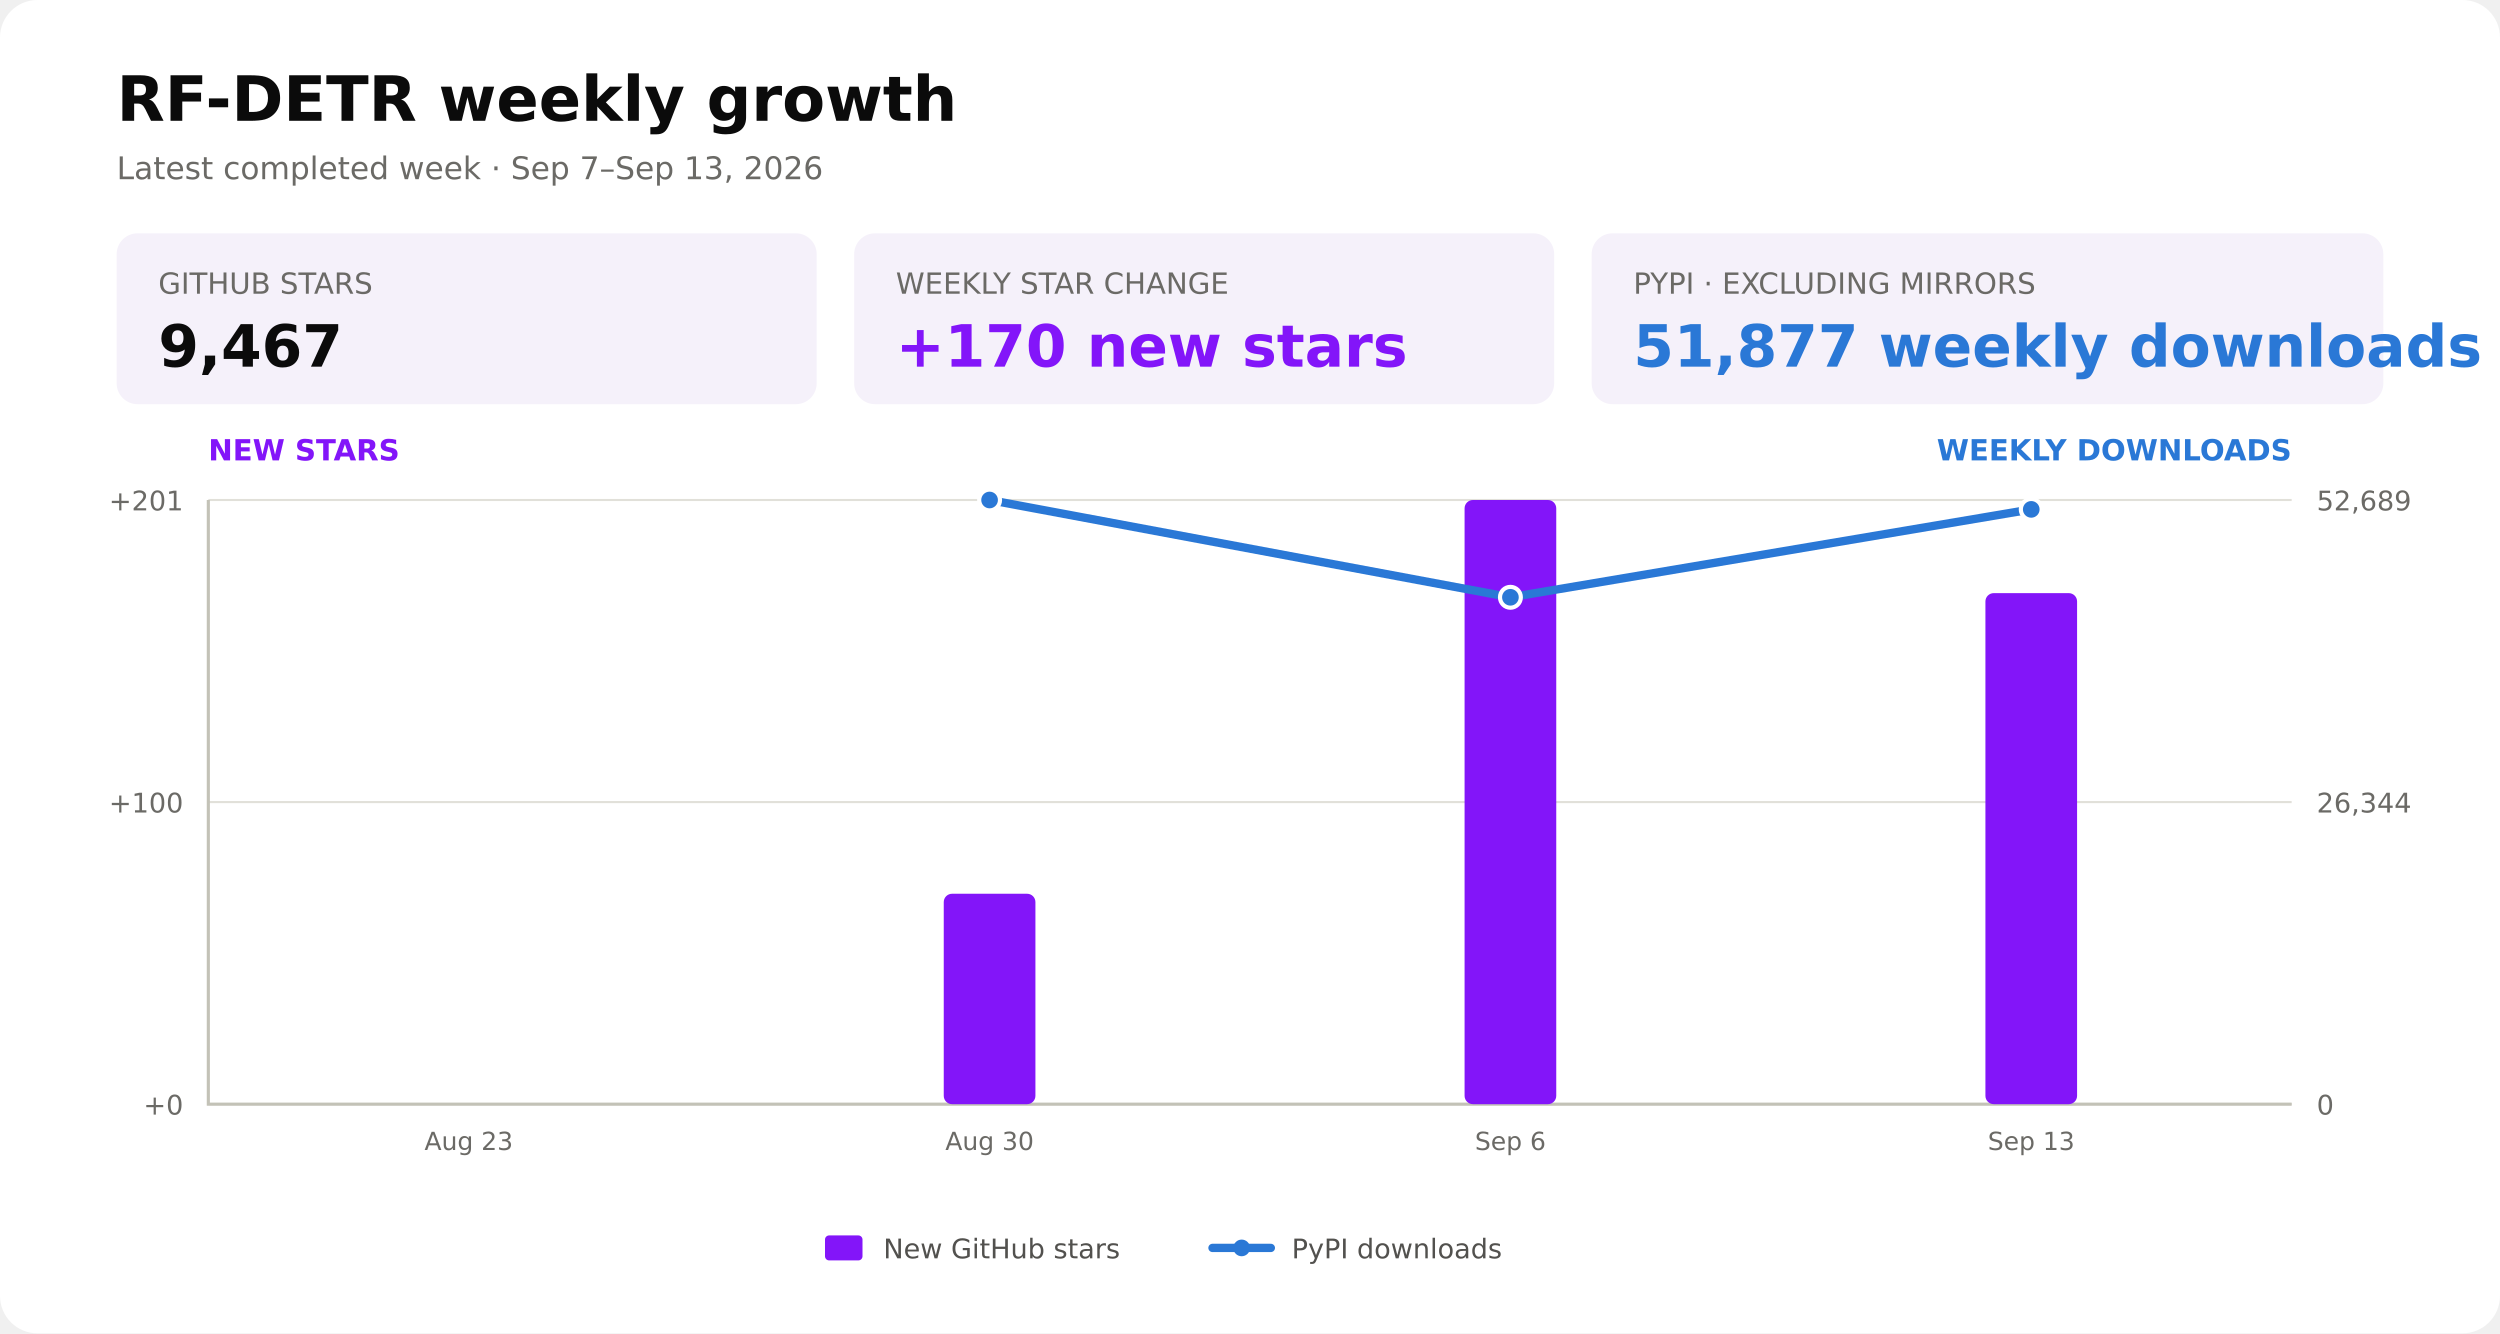
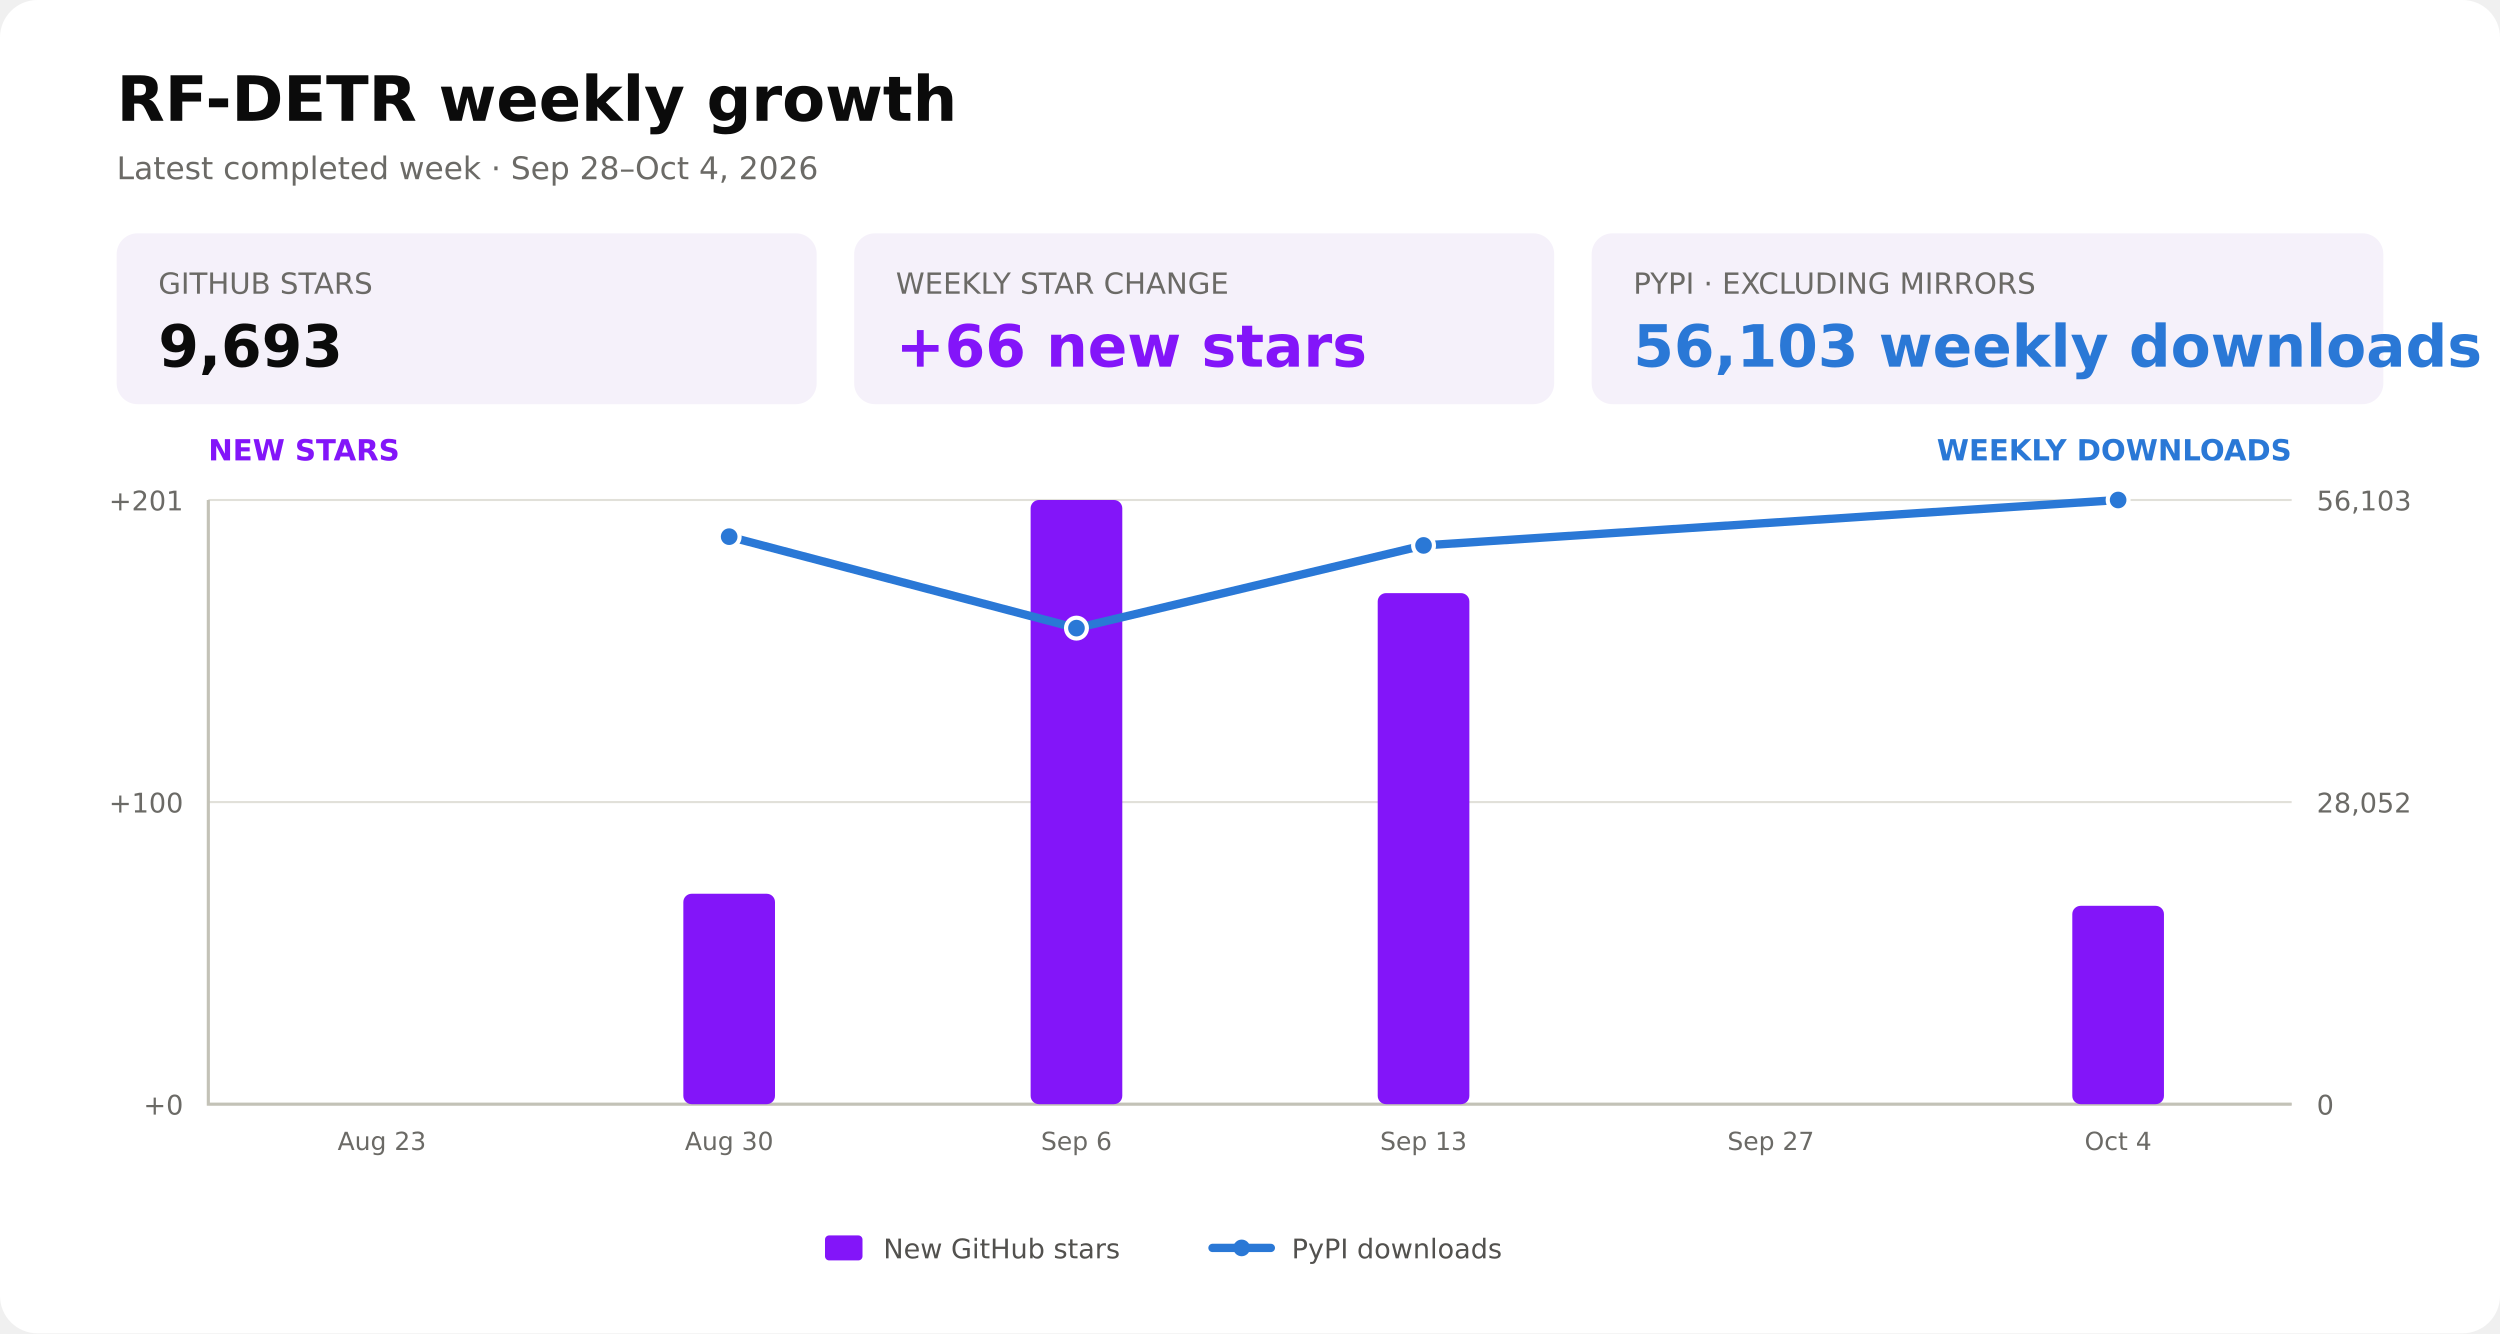
<svg xmlns="http://www.w3.org/2000/svg" width="1200" height="640" viewBox="0 0 1200 640" role="img" aria-labelledby="title description">
  <rect width="1200" height="640" rx="18" fill="#ffffff" />
  <text x="56" y="58" fill="#0b0b0b" font-family="DejaVu Sans, Arial, sans-serif" font-size="30" font-weight="700">RF-DETR weekly growth</text>
-   <text x="56" y="86" fill="#6b6a66" font-family="DejaVu Sans, Arial, sans-serif" font-size="15">Latest completed week · Sep 7–Sep 13, 2026</text>
+   <text x="56" y="86" fill="#6b6a66" font-family="DejaVu Sans, Arial, sans-serif" font-size="15">Latest completed week · Sep 28–Oct 4, 2026</text>
  <g font-family="DejaVu Sans, Arial, sans-serif">
    <rect x="56" y="112" width="336" height="82" rx="10" fill="#f5f1fa" />
    <text x="76" y="141" fill="#6b6a66" font-size="14">GITHUB STARS</text>
-     <text x="76" y="176" fill="#0b0b0b" font-size="28" font-weight="700">9,467</text>
+     <text x="76" y="176" fill="#0b0b0b" font-size="28" font-weight="700">9,693</text>
    <rect x="410" y="112" width="336" height="82" rx="10" fill="#f5f1fa" />
    <text x="430" y="141" fill="#6b6a66" font-size="14">WEEKLY STAR CHANGE</text>
-     <text x="430" y="176" fill="#8315f9" font-size="28" font-weight="700">+170 new stars</text>
+     <text x="430" y="176" fill="#8315f9" font-size="28" font-weight="700">+66 new stars</text>
    <rect x="764" y="112" width="380" height="82" rx="10" fill="#f5f1fa" />
    <text x="784" y="141" fill="#6b6a66" font-size="14">PYPI · EXCLUDING MIRRORS</text>
-     <text x="784" y="176" fill="#2a78d6" font-size="28" font-weight="700">51,877 weekly downloads</text>
+     <text x="784" y="176" fill="#2a78d6" font-size="28" font-weight="700">56,103 weekly downloads</text>
  </g>
  <g aria-hidden="true" fill="none" stroke="#e1e0d9" stroke-width="1">
    <path d="M100 530.0H1100" />
    <path d="M100 385.0H1100" />
    <path d="M100 240.0H1100" />
  </g>
  <path d="M100 240V530H1100" fill="none" stroke="#c3c2b7" stroke-width="1.5" />
  <g fill="#6b6a66" font-family="DejaVu Sans, Arial, sans-serif" font-size="13">
    <text x="88" y="535.0" text-anchor="end">+0</text>
    <text x="1112" y="535.0" text-anchor="start">0</text>
    <text x="88" y="390.0" text-anchor="end">+100</text>
-     <text x="1112" y="390.0" text-anchor="start">26,344</text>
+     <text x="1112" y="390.0" text-anchor="start">28,052</text>
    <text x="88" y="245.0" text-anchor="end">+201</text>
-     <text x="1112" y="245.0" text-anchor="start">52,689</text>
+     <text x="1112" y="245.0" text-anchor="start">56,103</text>
    <text x="100" y="221" fill="#8315f9" font-size="14" font-weight="700">NEW STARS</text>
    <text x="1100" y="221" fill="#2a78d6" font-size="14" font-weight="700" text-anchor="end">WEEKLY DOWNLOADS</text>
  </g>
  <g id="weekly-stars-bars">
-     <rect x="453.0" y="429.0" width="44.0" height="101.0" rx="4" fill="#8315f9" />
-     <rect x="703.0" y="240.0" width="44.0" height="290.0" rx="4" fill="#8315f9" />
-     <rect x="953.0" y="284.7" width="44.0" height="245.3" rx="4" fill="#8315f9" />
+     <rect x="328.0" y="429.0" width="44.0" height="101.0" rx="4" fill="#8315f9" />
+     <rect x="494.7" y="240.0" width="44.0" height="290.0" rx="4" fill="#8315f9" />
+     <rect x="661.3" y="284.7" width="44.0" height="245.3" rx="4" fill="#8315f9" />
+     <rect x="994.7" y="434.8" width="44.0" height="95.2" rx="4" fill="#8315f9" />
  </g>
  <g id="weekly-downloads-line">
-     <polyline points="475.0,240.0 725.0,286.7 975.0,244.5" fill="none" stroke="#2a78d6" stroke-width="4" stroke-linecap="round" stroke-linejoin="round" />
-     <circle cx="475.0" cy="240.0" r="5" fill="#2a78d6" stroke="#ffffff" stroke-width="2" />
-     <circle cx="725.0" cy="286.7" r="5" fill="#2a78d6" stroke="#ffffff" stroke-width="2" />
-     <circle cx="975.0" cy="244.5" r="5" fill="#2a78d6" stroke="#ffffff" stroke-width="2" />
+     <polyline points="350.0,257.6 516.7,301.5 683.3,261.8 1016.7,240.0" fill="none" stroke="#2a78d6" stroke-width="4" stroke-linecap="round" stroke-linejoin="round" />
+     <circle cx="350.0" cy="257.6" r="5" fill="#2a78d6" stroke="#ffffff" stroke-width="2" />
+     <circle cx="516.7" cy="301.5" r="5" fill="#2a78d6" stroke="#ffffff" stroke-width="2" />
+     <circle cx="683.3" cy="261.8" r="5" fill="#2a78d6" stroke="#ffffff" stroke-width="2" />
+     <circle cx="1016.7" cy="240.0" r="5" fill="#2a78d6" stroke="#ffffff" stroke-width="2" />
  </g>
  <g fill="#6b6a66" font-family="DejaVu Sans, Arial, sans-serif" font-size="12" text-anchor="middle">
-     <text x="225.0" y="552">Aug 23</text>
-     <text x="475.0" y="552">Aug 30</text>
-     <text x="725.0" y="552">Sep 6</text>
-     <text x="975.0" y="552">Sep 13</text>
+     <text x="183.3" y="552">Aug 23</text>
+     <text x="350.0" y="552">Aug 30</text>
+     <text x="516.7" y="552">Sep 6</text>
+     <text x="683.3" y="552">Sep 13</text>
+     <text x="850.0" y="552">Sep 27</text>
+     <text x="1016.7" y="552">Oct 4</text>
  </g>
  <g font-family="DejaVu Sans, Arial, sans-serif" font-size="13" fill="#52514e">
    <rect x="396" y="593" width="18" height="12" rx="2" fill="#8315f9" />
    <text x="424" y="604">New GitHub stars</text>
    <path d="M582 599H610" fill="none" stroke="#2a78d6" stroke-width="4" stroke-linecap="round" />
    <circle cx="596" cy="599" r="4" fill="#2a78d6" />
    <text x="620" y="604">PyPI downloads</text>
  </g>
</svg>
